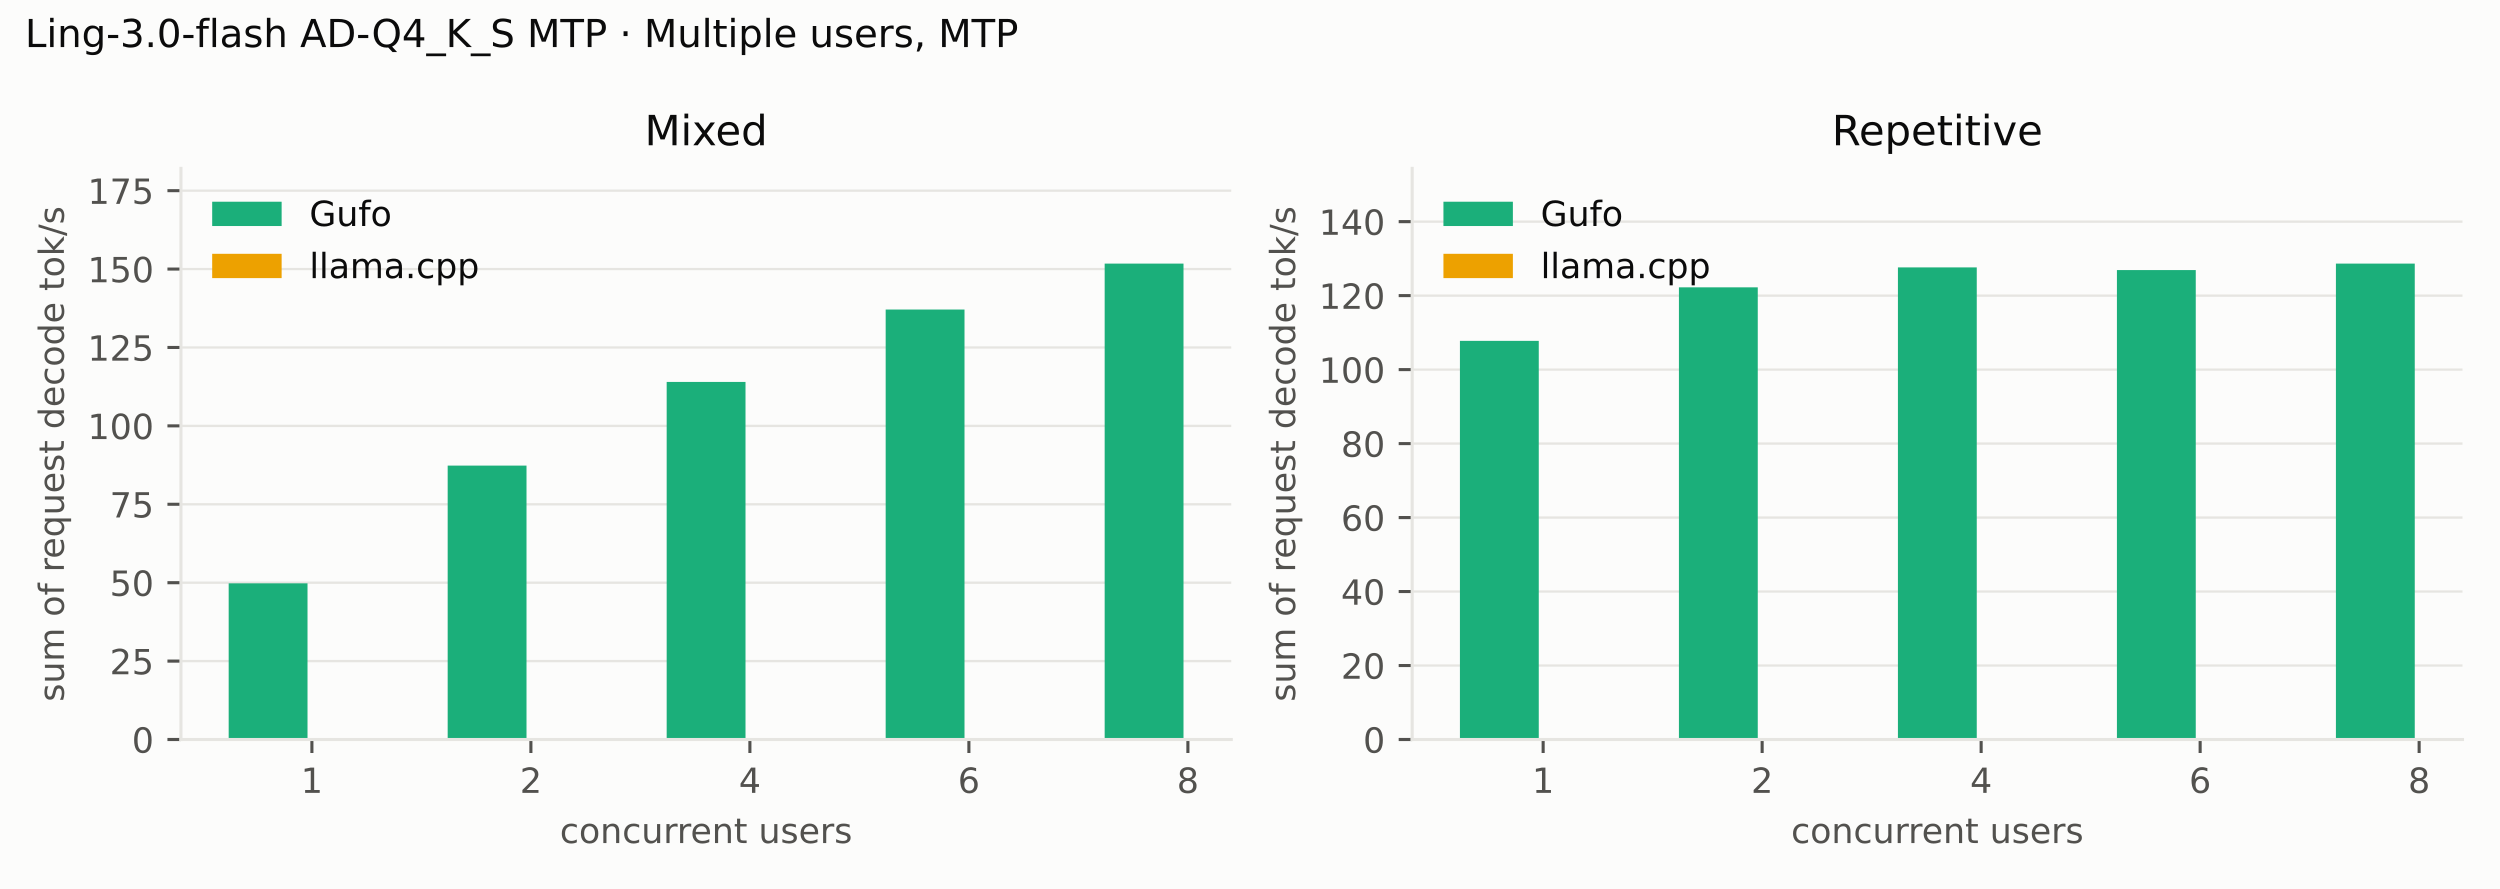
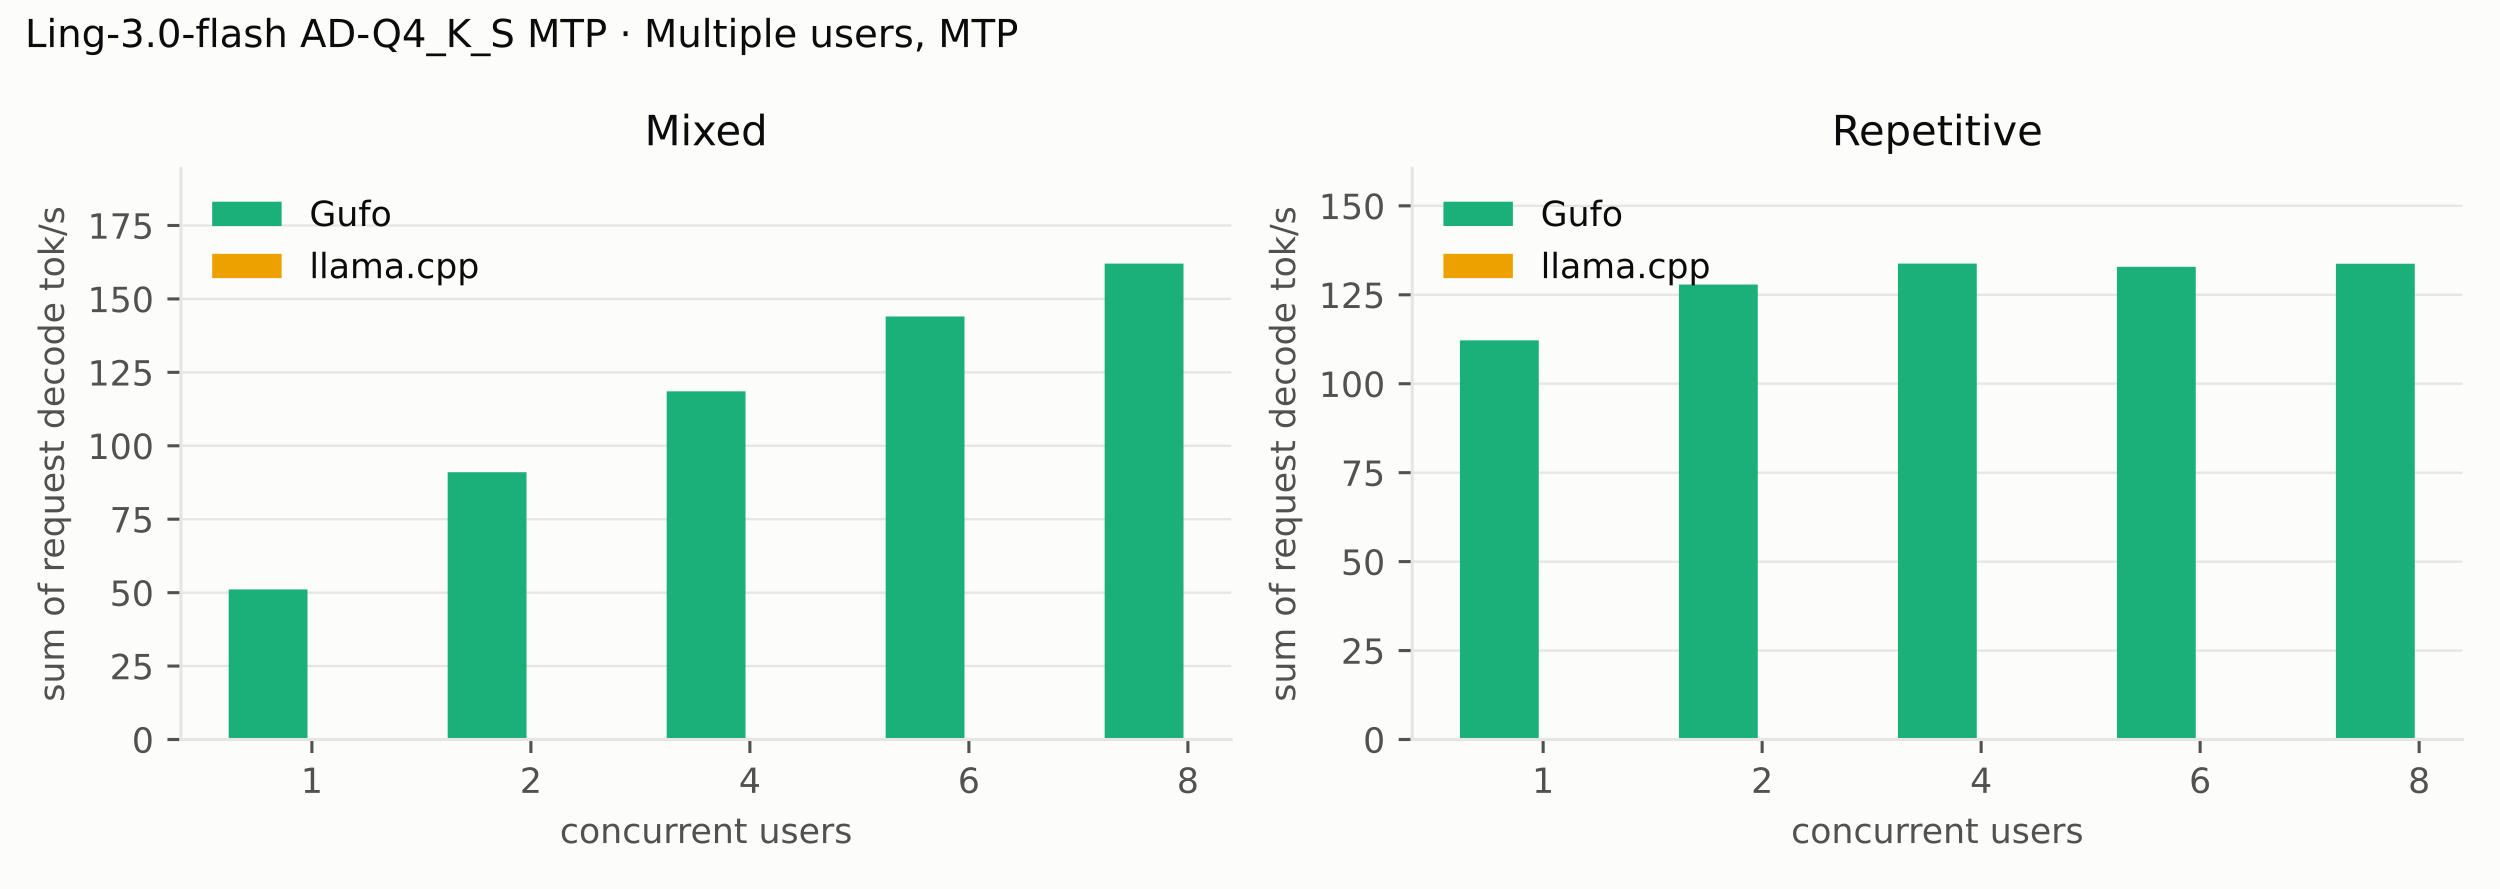
<svg xmlns="http://www.w3.org/2000/svg" xmlns:xlink="http://www.w3.org/1999/xlink" width="648pt" height="230.4pt" viewBox="0 0 648 230.4" version="1.1">
  <defs>
    <style type="text/css">*{stroke-linejoin: round; stroke-linecap: butt}</style>
  </defs>
  <g id="figure_1">
    <g id="patch_1">
      <path d="M 0 230.4 L 648 230.4 L 648 0 L 0 0 z " style="fill: #fcfcfb" />
    </g>
    <g id="axes_1">
      <g id="patch_2">
        <path d="M 46.899 191.68 L 319.14 191.68 L 319.14 43.647 L 46.899 43.647 z " style="fill: #fcfcfb" />
      </g>
      <g id="matplotlib.axis_1">
        <g id="xtick_1">
          <g id="line2d_1">
            <defs>
              <path id="m1ebf051f68" d="M 0 0 L 0 3.5 " style="stroke: #52514e; stroke-width: 0.8" />
            </defs>
            <g>
              <use xlink:href="#m1ebf051f68" x="80.844" y="191.68" style="fill: #52514e; stroke: #52514e; stroke-width: 0.8" />
            </g>
          </g>
          <g id="text_1">
            <text style="font-size: 9px; font-family: 'DejaVu Sans', 'Bitstream Vera Sans', 'Computer Modern Sans Serif', 'Lucida Grande', 'Verdana', 'Geneva', 'Lucid', 'Arial', 'Helvetica', 'Avant Garde', sans-serif; text-anchor: middle; fill: #52514e" x="80.844" y="205.518" transform="rotate(-0 80.84437 205.5179)">1</text>
          </g>
        </g>
        <g id="xtick_2">
          <g id="line2d_2">
            <g>
              <use xlink:href="#m1ebf051f68" x="137.608" y="191.68" style="fill: #52514e; stroke: #52514e; stroke-width: 0.8" />
            </g>
          </g>
          <g id="text_2">
            <text style="font-size: 9px; font-family: 'DejaVu Sans', 'Bitstream Vera Sans', 'Computer Modern Sans Serif', 'Lucida Grande', 'Verdana', 'Geneva', 'Lucid', 'Arial', 'Helvetica', 'Avant Garde', sans-serif; text-anchor: middle; fill: #52514e" x="137.608" y="205.518" transform="rotate(-0 137.6085 205.5179)">2</text>
          </g>
        </g>
        <g id="xtick_3">
          <g id="line2d_3">
            <g>
              <use xlink:href="#m1ebf051f68" x="194.373" y="191.68" style="fill: #52514e; stroke: #52514e; stroke-width: 0.8" />
            </g>
          </g>
          <g id="text_3">
            <text style="font-size: 9px; font-family: 'DejaVu Sans', 'Bitstream Vera Sans', 'Computer Modern Sans Serif', 'Lucida Grande', 'Verdana', 'Geneva', 'Lucid', 'Arial', 'Helvetica', 'Avant Garde', sans-serif; text-anchor: middle; fill: #52514e" x="194.373" y="205.518" transform="rotate(-0 194.3725 205.5179)">4</text>
          </g>
        </g>
        <g id="xtick_4">
          <g id="line2d_4">
            <g>
              <use xlink:href="#m1ebf051f68" x="251.137" y="191.68" style="fill: #52514e; stroke: #52514e; stroke-width: 0.8" />
            </g>
          </g>
          <g id="text_4">
            <text style="font-size: 9px; font-family: 'DejaVu Sans', 'Bitstream Vera Sans', 'Computer Modern Sans Serif', 'Lucida Grande', 'Verdana', 'Geneva', 'Lucid', 'Arial', 'Helvetica', 'Avant Garde', sans-serif; text-anchor: middle; fill: #52514e" x="251.137" y="205.518" transform="rotate(-0 251.1366 205.5179)">6</text>
          </g>
        </g>
        <g id="xtick_5">
          <g id="line2d_5">
            <g>
              <use xlink:href="#m1ebf051f68" x="307.901" y="191.68" style="fill: #52514e; stroke: #52514e; stroke-width: 0.8" />
            </g>
          </g>
          <g id="text_5">
            <text style="font-size: 9px; font-family: 'DejaVu Sans', 'Bitstream Vera Sans', 'Computer Modern Sans Serif', 'Lucida Grande', 'Verdana', 'Geneva', 'Lucid', 'Arial', 'Helvetica', 'Avant Garde', sans-serif; text-anchor: middle; fill: #52514e" x="307.901" y="205.518" transform="rotate(-0 307.9007 205.5179)">8</text>
          </g>
        </g>
        <g id="text_6">
          <text style="font-size: 9px; font-family: 'DejaVu Sans', 'Bitstream Vera Sans', 'Computer Modern Sans Serif', 'Lucida Grande', 'Verdana', 'Geneva', 'Lucid', 'Arial', 'Helvetica', 'Avant Garde', sans-serif; text-anchor: middle; fill: #52514e" x="183.02" y="218.518" transform="rotate(-0 183.0197 218.5179)">concurrent users</text>
        </g>
      </g>
      <g id="matplotlib.axis_2">
        <g id="ytick_1">
          <g id="line2d_6">
            <path d="M 46.899 191.68 L 319.14 191.68 " clip-path="url(#p1bdd1d52e2)" style="fill: none; stroke: #e6e5e1; stroke-width: 0.6; stroke-linecap: square" />
          </g>
          <g id="line2d_7">
            <defs>
              <path id="m680e5b1e24" d="M 0 0 L -3.5 0 " style="stroke: #52514e; stroke-width: 0.8" />
            </defs>
            <g>
              <use xlink:href="#m680e5b1e24" x="46.899" y="191.68" style="fill: #52514e; stroke: #52514e; stroke-width: 0.8" />
            </g>
          </g>
          <g id="text_7">
            <text style="font-size: 9px; font-family: 'DejaVu Sans', 'Bitstream Vera Sans', 'Computer Modern Sans Serif', 'Lucida Grande', 'Verdana', 'Geneva', 'Lucid', 'Arial', 'Helvetica', 'Avant Garde', sans-serif; text-anchor: end; fill: #52514e" x="39.899" y="195.099" transform="rotate(-0 39.89945 195.0989)">0</text>
          </g>
        </g>
        <g id="ytick_2">
          <g id="line2d_8">
-             <path d="M 46.899 171.357 L 319.14 171.357 " clip-path="url(#p1bdd1d52e2)" style="fill: none; stroke: #e6e5e1; stroke-width: 0.6; stroke-linecap: square" />
+             <path d="M 46.899 172.646 L 319.14 172.646 " clip-path="url(#p1bdd1d52e2)" style="fill: none; stroke: #e6e5e1; stroke-width: 0.6; stroke-linecap: square" />
          </g>
          <g id="line2d_9">
            <g>
-               <use xlink:href="#m680e5b1e24" x="46.899" y="171.357" style="fill: #52514e; stroke: #52514e; stroke-width: 0.8" />
+               <use xlink:href="#m680e5b1e24" x="46.899" y="172.646" style="fill: #52514e; stroke: #52514e; stroke-width: 0.8" />
            </g>
          </g>
          <g id="text_8">
-             <text style="font-size: 9px; font-family: 'DejaVu Sans', 'Bitstream Vera Sans', 'Computer Modern Sans Serif', 'Lucida Grande', 'Verdana', 'Geneva', 'Lucid', 'Arial', 'Helvetica', 'Avant Garde', sans-serif; text-anchor: end; fill: #52514e" x="39.899" y="174.776" transform="rotate(-0 39.89945 174.7759)">25</text>
+             <text style="font-size: 9px; font-family: 'DejaVu Sans', 'Bitstream Vera Sans', 'Computer Modern Sans Serif', 'Lucida Grande', 'Verdana', 'Geneva', 'Lucid', 'Arial', 'Helvetica', 'Avant Garde', sans-serif; text-anchor: end; fill: #52514e" x="39.899" y="176.065" transform="rotate(-0 39.89945 176.0653)">25</text>
          </g>
        </g>
        <g id="ytick_3">
          <g id="line2d_10">
-             <path d="M 46.899 151.034 L 319.14 151.034 " clip-path="url(#p1bdd1d52e2)" style="fill: none; stroke: #e6e5e1; stroke-width: 0.6; stroke-linecap: square" />
+             <path d="M 46.899 153.613 L 319.14 153.613 " clip-path="url(#p1bdd1d52e2)" style="fill: none; stroke: #e6e5e1; stroke-width: 0.6; stroke-linecap: square" />
          </g>
          <g id="line2d_11">
            <g>
-               <use xlink:href="#m680e5b1e24" x="46.899" y="151.034" style="fill: #52514e; stroke: #52514e; stroke-width: 0.8" />
+               <use xlink:href="#m680e5b1e24" x="46.899" y="153.613" style="fill: #52514e; stroke: #52514e; stroke-width: 0.8" />
            </g>
          </g>
          <g id="text_9">
-             <text style="font-size: 9px; font-family: 'DejaVu Sans', 'Bitstream Vera Sans', 'Computer Modern Sans Serif', 'Lucida Grande', 'Verdana', 'Geneva', 'Lucid', 'Arial', 'Helvetica', 'Avant Garde', sans-serif; text-anchor: end; fill: #52514e" x="39.899" y="154.453" transform="rotate(-0 39.89945 154.4529)">50</text>
+             <text style="font-size: 9px; font-family: 'DejaVu Sans', 'Bitstream Vera Sans', 'Computer Modern Sans Serif', 'Lucida Grande', 'Verdana', 'Geneva', 'Lucid', 'Arial', 'Helvetica', 'Avant Garde', sans-serif; text-anchor: end; fill: #52514e" x="39.899" y="157.032" transform="rotate(-0 39.89945 157.0317)">50</text>
          </g>
        </g>
        <g id="ytick_4">
          <g id="line2d_12">
-             <path d="M 46.899 130.711 L 319.14 130.711 " clip-path="url(#p1bdd1d52e2)" style="fill: none; stroke: #e6e5e1; stroke-width: 0.6; stroke-linecap: square" />
+             <path d="M 46.899 134.579 L 319.14 134.579 " clip-path="url(#p1bdd1d52e2)" style="fill: none; stroke: #e6e5e1; stroke-width: 0.6; stroke-linecap: square" />
          </g>
          <g id="line2d_13">
            <g>
-               <use xlink:href="#m680e5b1e24" x="46.899" y="130.711" style="fill: #52514e; stroke: #52514e; stroke-width: 0.8" />
+               <use xlink:href="#m680e5b1e24" x="46.899" y="134.579" style="fill: #52514e; stroke: #52514e; stroke-width: 0.8" />
            </g>
          </g>
          <g id="text_10">
-             <text style="font-size: 9px; font-family: 'DejaVu Sans', 'Bitstream Vera Sans', 'Computer Modern Sans Serif', 'Lucida Grande', 'Verdana', 'Geneva', 'Lucid', 'Arial', 'Helvetica', 'Avant Garde', sans-serif; text-anchor: end; fill: #52514e" x="39.899" y="134.13" transform="rotate(-0 39.89945 134.1299)">75</text>
+             <text style="font-size: 9px; font-family: 'DejaVu Sans', 'Bitstream Vera Sans', 'Computer Modern Sans Serif', 'Lucida Grande', 'Verdana', 'Geneva', 'Lucid', 'Arial', 'Helvetica', 'Avant Garde', sans-serif; text-anchor: end; fill: #52514e" x="39.899" y="137.998" transform="rotate(-0 39.89945 137.9981)">75</text>
          </g>
        </g>
        <g id="ytick_5">
          <g id="line2d_14">
-             <path d="M 46.899 110.388 L 319.14 110.388 " clip-path="url(#p1bdd1d52e2)" style="fill: none; stroke: #e6e5e1; stroke-width: 0.6; stroke-linecap: square" />
+             <path d="M 46.899 115.545 L 319.14 115.545 " clip-path="url(#p1bdd1d52e2)" style="fill: none; stroke: #e6e5e1; stroke-width: 0.6; stroke-linecap: square" />
          </g>
          <g id="line2d_15">
            <g>
-               <use xlink:href="#m680e5b1e24" x="46.899" y="110.388" style="fill: #52514e; stroke: #52514e; stroke-width: 0.8" />
+               <use xlink:href="#m680e5b1e24" x="46.899" y="115.545" style="fill: #52514e; stroke: #52514e; stroke-width: 0.8" />
            </g>
          </g>
          <g id="text_11">
-             <text style="font-size: 9px; font-family: 'DejaVu Sans', 'Bitstream Vera Sans', 'Computer Modern Sans Serif', 'Lucida Grande', 'Verdana', 'Geneva', 'Lucid', 'Arial', 'Helvetica', 'Avant Garde', sans-serif; text-anchor: end; fill: #52514e" x="39.899" y="113.807" transform="rotate(-0 39.89945 113.8068)">100</text>
+             <text style="font-size: 9px; font-family: 'DejaVu Sans', 'Bitstream Vera Sans', 'Computer Modern Sans Serif', 'Lucida Grande', 'Verdana', 'Geneva', 'Lucid', 'Arial', 'Helvetica', 'Avant Garde', sans-serif; text-anchor: end; fill: #52514e" x="39.899" y="118.964" transform="rotate(-0 39.89945 118.9644)">100</text>
          </g>
        </g>
        <g id="ytick_6">
          <g id="line2d_16">
-             <path d="M 46.899 90.065 L 319.14 90.065 " clip-path="url(#p1bdd1d52e2)" style="fill: none; stroke: #e6e5e1; stroke-width: 0.6; stroke-linecap: square" />
+             <path d="M 46.899 96.512 L 319.14 96.512 " clip-path="url(#p1bdd1d52e2)" style="fill: none; stroke: #e6e5e1; stroke-width: 0.6; stroke-linecap: square" />
          </g>
          <g id="line2d_17">
            <g>
-               <use xlink:href="#m680e5b1e24" x="46.899" y="90.065" style="fill: #52514e; stroke: #52514e; stroke-width: 0.8" />
+               <use xlink:href="#m680e5b1e24" x="46.899" y="96.512" style="fill: #52514e; stroke: #52514e; stroke-width: 0.8" />
            </g>
          </g>
          <g id="text_12">
-             <text style="font-size: 9px; font-family: 'DejaVu Sans', 'Bitstream Vera Sans', 'Computer Modern Sans Serif', 'Lucida Grande', 'Verdana', 'Geneva', 'Lucid', 'Arial', 'Helvetica', 'Avant Garde', sans-serif; text-anchor: end; fill: #52514e" x="39.899" y="93.484" transform="rotate(-0 39.89945 93.48383)">125</text>
+             <text style="font-size: 9px; font-family: 'DejaVu Sans', 'Bitstream Vera Sans', 'Computer Modern Sans Serif', 'Lucida Grande', 'Verdana', 'Geneva', 'Lucid', 'Arial', 'Helvetica', 'Avant Garde', sans-serif; text-anchor: end; fill: #52514e" x="39.899" y="99.931" transform="rotate(-0 39.89945 99.9308)">125</text>
          </g>
        </g>
        <g id="ytick_7">
          <g id="line2d_18">
-             <path d="M 46.899 69.742 L 319.14 69.742 " clip-path="url(#p1bdd1d52e2)" style="fill: none; stroke: #e6e5e1; stroke-width: 0.6; stroke-linecap: square" />
+             <path d="M 46.899 77.478 L 319.14 77.478 " clip-path="url(#p1bdd1d52e2)" style="fill: none; stroke: #e6e5e1; stroke-width: 0.6; stroke-linecap: square" />
          </g>
          <g id="line2d_19">
            <g>
-               <use xlink:href="#m680e5b1e24" x="46.899" y="69.742" style="fill: #52514e; stroke: #52514e; stroke-width: 0.8" />
+               <use xlink:href="#m680e5b1e24" x="46.899" y="77.478" style="fill: #52514e; stroke: #52514e; stroke-width: 0.8" />
            </g>
          </g>
          <g id="text_13">
-             <text style="font-size: 9px; font-family: 'DejaVu Sans', 'Bitstream Vera Sans', 'Computer Modern Sans Serif', 'Lucida Grande', 'Verdana', 'Geneva', 'Lucid', 'Arial', 'Helvetica', 'Avant Garde', sans-serif; text-anchor: end; fill: #52514e" x="39.899" y="73.161" transform="rotate(-0 39.89945 73.1608)">150</text>
+             <text style="font-size: 9px; font-family: 'DejaVu Sans', 'Bitstream Vera Sans', 'Computer Modern Sans Serif', 'Lucida Grande', 'Verdana', 'Geneva', 'Lucid', 'Arial', 'Helvetica', 'Avant Garde', sans-serif; text-anchor: end; fill: #52514e" x="39.899" y="80.897" transform="rotate(-0 39.89945 80.89717)">150</text>
          </g>
        </g>
        <g id="ytick_8">
          <g id="line2d_20">
-             <path d="M 46.899 49.419 L 319.14 49.419 " clip-path="url(#p1bdd1d52e2)" style="fill: none; stroke: #e6e5e1; stroke-width: 0.6; stroke-linecap: square" />
+             <path d="M 46.899 58.445 L 319.14 58.445 " clip-path="url(#p1bdd1d52e2)" style="fill: none; stroke: #e6e5e1; stroke-width: 0.6; stroke-linecap: square" />
          </g>
          <g id="line2d_21">
            <g>
-               <use xlink:href="#m680e5b1e24" x="46.899" y="49.419" style="fill: #52514e; stroke: #52514e; stroke-width: 0.8" />
+               <use xlink:href="#m680e5b1e24" x="46.899" y="58.445" style="fill: #52514e; stroke: #52514e; stroke-width: 0.8" />
            </g>
          </g>
          <g id="text_14">
-             <text style="font-size: 9px; font-family: 'DejaVu Sans', 'Bitstream Vera Sans', 'Computer Modern Sans Serif', 'Lucida Grande', 'Verdana', 'Geneva', 'Lucid', 'Arial', 'Helvetica', 'Avant Garde', sans-serif; text-anchor: end; fill: #52514e" x="39.899" y="52.838" transform="rotate(-0 39.89945 52.83778)">175</text>
+             <text style="font-size: 9px; font-family: 'DejaVu Sans', 'Bitstream Vera Sans', 'Computer Modern Sans Serif', 'Lucida Grande', 'Verdana', 'Geneva', 'Lucid', 'Arial', 'Helvetica', 'Avant Garde', sans-serif; text-anchor: end; fill: #52514e" x="39.899" y="61.864" transform="rotate(-0 39.89945 61.86354)">175</text>
          </g>
        </g>
        <g id="text_15">
          <text style="font-size: 9px; font-family: 'DejaVu Sans', 'Bitstream Vera Sans', 'Computer Modern Sans Serif', 'Lucida Grande', 'Verdana', 'Geneva', 'Lucid', 'Arial', 'Helvetica', 'Avant Garde', sans-serif; text-anchor: middle; fill: #52514e" x="16.559" y="117.664" transform="rotate(-90 16.55859 117.6635)">sum of request decode tok/s</text>
        </g>
      </g>
      <g id="patch_3">
-         <path d="M 59.274 191.68 L 79.709 191.68 L 79.709 151.197 L 59.274 151.197 z " clip-path="url(#p1bdd1d52e2)" style="fill: #1baf7a" />
+         <path d="M 59.274 191.68 L 79.709 191.68 L 79.709 152.775 L 59.274 152.775 z " clip-path="url(#p1bdd1d52e2)" style="fill: #1baf7a" />
      </g>
      <g id="patch_4">
-         <path d="M 116.038 191.68 L 136.473 191.68 L 136.473 120.679 L 116.038 120.679 z " clip-path="url(#p1bdd1d52e2)" style="fill: #1baf7a" />
+         <path d="M 116.038 191.68 L 136.473 191.68 L 136.473 122.39 L 116.038 122.39 z " clip-path="url(#p1bdd1d52e2)" style="fill: #1baf7a" />
      </g>
      <g id="patch_5">
-         <path d="M 172.802 191.68 L 193.237 191.68 L 193.237 98.999 L 172.802 98.999 z " clip-path="url(#p1bdd1d52e2)" style="fill: #1baf7a" />
+         <path d="M 172.802 191.68 L 193.237 191.68 L 193.237 101.438 L 172.802 101.438 z " clip-path="url(#p1bdd1d52e2)" style="fill: #1baf7a" />
      </g>
      <g id="patch_6">
-         <path d="M 229.566 191.68 L 250.001 191.68 L 250.001 80.237 L 229.566 80.237 z " clip-path="url(#p1bdd1d52e2)" style="fill: #1baf7a" />
+         <path d="M 229.566 191.68 L 250.001 191.68 L 250.001 82.023 L 229.566 82.023 z " clip-path="url(#p1bdd1d52e2)" style="fill: #1baf7a" />
      </g>
      <g id="patch_7">
        <path d="M 286.33 191.68 L 306.765 191.68 L 306.765 68.319 L 286.33 68.319 z " clip-path="url(#p1bdd1d52e2)" style="fill: #1baf7a" />
      </g>
      <g id="patch_8">
        <path d="M 0 0 z " clip-path="url(#p1bdd1d52e2)" style="fill: #eda100" />
      </g>
      <g id="patch_9">
        <path d="M 0 0 z " clip-path="url(#p1bdd1d52e2)" style="fill: #eda100" />
      </g>
      <g id="patch_10">
        <path d="M 0 0 z " clip-path="url(#p1bdd1d52e2)" style="fill: #eda100" />
      </g>
      <g id="patch_11">
        <path d="M 0 0 z " clip-path="url(#p1bdd1d52e2)" style="fill: #eda100" />
      </g>
      <g id="patch_12">
        <path d="M 0 0 z " clip-path="url(#p1bdd1d52e2)" style="fill: #eda100" />
      </g>
      <g id="patch_13">
        <path d="M 46.899 191.68 L 46.899 43.647 " style="fill: none; stroke: #e6e5e1; stroke-width: 0.8; stroke-linejoin: miter; stroke-linecap: square" />
      </g>
      <g id="patch_14">
        <path d="M 46.899 191.68 L 319.14 191.68 " style="fill: none; stroke: #e6e5e1; stroke-width: 0.8; stroke-linejoin: miter; stroke-linecap: square" />
      </g>
      <g id="text_16">
        <text style="font-size: 10.8px; font-family: 'DejaVu Sans', 'Bitstream Vera Sans', 'Computer Modern Sans Serif', 'Lucida Grande', 'Verdana', 'Geneva', 'Lucid', 'Arial', 'Helvetica', 'Avant Garde', sans-serif; text-anchor: middle; fill: #0b0b0b" x="183.02" y="37.647" transform="rotate(-0 183.0197 37.64709)">Mixed</text>
      </g>
      <g id="legend_1">
        <g id="patch_15">
          <path d="M 54.999 58.586 L 72.999 58.586 L 72.999 52.286 L 54.999 52.286 z " style="fill: #1baf7a" />
        </g>
        <g id="text_17">
          <text style="font-size: 9px; font-family: 'DejaVu Sans', 'Bitstream Vera Sans', 'Computer Modern Sans Serif', 'Lucida Grande', 'Verdana', 'Geneva', 'Lucid', 'Arial', 'Helvetica', 'Avant Garde', sans-serif; text-anchor: start; fill: #0b0b0b" x="80.199" y="58.586" transform="rotate(-0 80.19945 58.58569)">Gufo</text>
        </g>
        <g id="patch_16">
          <path d="M 54.999 72.086 L 72.999 72.086 L 72.999 65.786 L 54.999 65.786 z " style="fill: #eda100" />
        </g>
        <g id="text_18">
          <text style="font-size: 9px; font-family: 'DejaVu Sans', 'Bitstream Vera Sans', 'Computer Modern Sans Serif', 'Lucida Grande', 'Verdana', 'Geneva', 'Lucid', 'Arial', 'Helvetica', 'Avant Garde', sans-serif; text-anchor: start; fill: #0b0b0b" x="80.199" y="72.086" transform="rotate(-0 80.19945 72.08639)">llama.cpp</text>
        </g>
      </g>
    </g>
    <g id="axes_2">
      <g id="patch_17">
        <path d="M 366.039 191.68 L 638.28 191.68 L 638.28 43.647 L 366.039 43.647 z " style="fill: #fcfcfb" />
      </g>
      <g id="matplotlib.axis_3">
        <g id="xtick_6">
          <g id="line2d_22">
            <g>
              <use xlink:href="#m1ebf051f68" x="399.984" y="191.68" style="fill: #52514e; stroke: #52514e; stroke-width: 0.8" />
            </g>
          </g>
          <g id="text_19">
            <text style="font-size: 9px; font-family: 'DejaVu Sans', 'Bitstream Vera Sans', 'Computer Modern Sans Serif', 'Lucida Grande', 'Verdana', 'Geneva', 'Lucid', 'Arial', 'Helvetica', 'Avant Garde', sans-serif; text-anchor: middle; fill: #52514e" x="399.984" y="205.518" transform="rotate(-0 399.9844 205.5179)">1</text>
          </g>
        </g>
        <g id="xtick_7">
          <g id="line2d_23">
            <g>
              <use xlink:href="#m1ebf051f68" x="456.748" y="191.68" style="fill: #52514e; stroke: #52514e; stroke-width: 0.8" />
            </g>
          </g>
          <g id="text_20">
            <text style="font-size: 9px; font-family: 'DejaVu Sans', 'Bitstream Vera Sans', 'Computer Modern Sans Serif', 'Lucida Grande', 'Verdana', 'Geneva', 'Lucid', 'Arial', 'Helvetica', 'Avant Garde', sans-serif; text-anchor: middle; fill: #52514e" x="456.748" y="205.518" transform="rotate(-0 456.7485 205.5179)">2</text>
          </g>
        </g>
        <g id="xtick_8">
          <g id="line2d_24">
            <g>
              <use xlink:href="#m1ebf051f68" x="513.513" y="191.68" style="fill: #52514e; stroke: #52514e; stroke-width: 0.8" />
            </g>
          </g>
          <g id="text_21">
            <text style="font-size: 9px; font-family: 'DejaVu Sans', 'Bitstream Vera Sans', 'Computer Modern Sans Serif', 'Lucida Grande', 'Verdana', 'Geneva', 'Lucid', 'Arial', 'Helvetica', 'Avant Garde', sans-serif; text-anchor: middle; fill: #52514e" x="513.513" y="205.518" transform="rotate(-0 513.5125 205.5179)">4</text>
          </g>
        </g>
        <g id="xtick_9">
          <g id="line2d_25">
            <g>
              <use xlink:href="#m1ebf051f68" x="570.277" y="191.68" style="fill: #52514e; stroke: #52514e; stroke-width: 0.8" />
            </g>
          </g>
          <g id="text_22">
            <text style="font-size: 9px; font-family: 'DejaVu Sans', 'Bitstream Vera Sans', 'Computer Modern Sans Serif', 'Lucida Grande', 'Verdana', 'Geneva', 'Lucid', 'Arial', 'Helvetica', 'Avant Garde', sans-serif; text-anchor: middle; fill: #52514e" x="570.277" y="205.518" transform="rotate(-0 570.2766 205.5179)">6</text>
          </g>
        </g>
        <g id="xtick_10">
          <g id="line2d_26">
            <g>
              <use xlink:href="#m1ebf051f68" x="627.041" y="191.68" style="fill: #52514e; stroke: #52514e; stroke-width: 0.8" />
            </g>
          </g>
          <g id="text_23">
            <text style="font-size: 9px; font-family: 'DejaVu Sans', 'Bitstream Vera Sans', 'Computer Modern Sans Serif', 'Lucida Grande', 'Verdana', 'Geneva', 'Lucid', 'Arial', 'Helvetica', 'Avant Garde', sans-serif; text-anchor: middle; fill: #52514e" x="627.041" y="205.518" transform="rotate(-0 627.0407 205.5179)">8</text>
          </g>
        </g>
        <g id="text_24">
          <text style="font-size: 9px; font-family: 'DejaVu Sans', 'Bitstream Vera Sans', 'Computer Modern Sans Serif', 'Lucida Grande', 'Verdana', 'Geneva', 'Lucid', 'Arial', 'Helvetica', 'Avant Garde', sans-serif; text-anchor: middle; fill: #52514e" x="502.16" y="218.518" transform="rotate(-0 502.1597 218.5179)">concurrent users</text>
        </g>
      </g>
      <g id="matplotlib.axis_4">
        <g id="ytick_9">
          <g id="line2d_27">
            <path d="M 366.039 191.68 L 638.28 191.68 " clip-path="url(#pbed3e39741)" style="fill: none; stroke: #e6e5e1; stroke-width: 0.6; stroke-linecap: square" />
          </g>
          <g id="line2d_28">
            <g>
              <use xlink:href="#m680e5b1e24" x="366.039" y="191.68" style="fill: #52514e; stroke: #52514e; stroke-width: 0.8" />
            </g>
          </g>
          <g id="text_25">
            <text style="font-size: 9px; font-family: 'DejaVu Sans', 'Bitstream Vera Sans', 'Computer Modern Sans Serif', 'Lucida Grande', 'Verdana', 'Geneva', 'Lucid', 'Arial', 'Helvetica', 'Avant Garde', sans-serif; text-anchor: end; fill: #52514e" x="359.039" y="195.099" transform="rotate(-0 359.0395 195.0989)">0</text>
          </g>
        </g>
        <g id="ytick_10">
          <g id="line2d_29">
-             <path d="M 366.039 172.504 L 638.28 172.504 " clip-path="url(#pbed3e39741)" style="fill: none; stroke: #e6e5e1; stroke-width: 0.6; stroke-linecap: square" />
+             <path d="M 366.039 168.625 L 638.28 168.625 " clip-path="url(#pbed3e39741)" style="fill: none; stroke: #e6e5e1; stroke-width: 0.6; stroke-linecap: square" />
          </g>
          <g id="line2d_30">
            <g>
-               <use xlink:href="#m680e5b1e24" x="366.039" y="172.504" style="fill: #52514e; stroke: #52514e; stroke-width: 0.8" />
+               <use xlink:href="#m680e5b1e24" x="366.039" y="168.625" style="fill: #52514e; stroke: #52514e; stroke-width: 0.8" />
            </g>
          </g>
          <g id="text_26">
-             <text style="font-size: 9px; font-family: 'DejaVu Sans', 'Bitstream Vera Sans', 'Computer Modern Sans Serif', 'Lucida Grande', 'Verdana', 'Geneva', 'Lucid', 'Arial', 'Helvetica', 'Avant Garde', sans-serif; text-anchor: end; fill: #52514e" x="359.039" y="175.923" transform="rotate(-0 359.0395 175.9227)">20</text>
+             <text style="font-size: 9px; font-family: 'DejaVu Sans', 'Bitstream Vera Sans', 'Computer Modern Sans Serif', 'Lucida Grande', 'Verdana', 'Geneva', 'Lucid', 'Arial', 'Helvetica', 'Avant Garde', sans-serif; text-anchor: end; fill: #52514e" x="359.039" y="172.044" transform="rotate(-0 359.0395 172.0443)">25</text>
          </g>
        </g>
        <g id="ytick_11">
          <g id="line2d_31">
-             <path d="M 366.039 153.328 L 638.28 153.328 " clip-path="url(#pbed3e39741)" style="fill: none; stroke: #e6e5e1; stroke-width: 0.6; stroke-linecap: square" />
+             <path d="M 366.039 145.571 L 638.28 145.571 " clip-path="url(#pbed3e39741)" style="fill: none; stroke: #e6e5e1; stroke-width: 0.6; stroke-linecap: square" />
          </g>
          <g id="line2d_32">
            <g>
-               <use xlink:href="#m680e5b1e24" x="366.039" y="153.328" style="fill: #52514e; stroke: #52514e; stroke-width: 0.8" />
+               <use xlink:href="#m680e5b1e24" x="366.039" y="145.571" style="fill: #52514e; stroke: #52514e; stroke-width: 0.8" />
            </g>
          </g>
          <g id="text_27">
-             <text style="font-size: 9px; font-family: 'DejaVu Sans', 'Bitstream Vera Sans', 'Computer Modern Sans Serif', 'Lucida Grande', 'Verdana', 'Geneva', 'Lucid', 'Arial', 'Helvetica', 'Avant Garde', sans-serif; text-anchor: end; fill: #52514e" x="359.039" y="156.746" transform="rotate(-0 359.0395 156.7465)">40</text>
+             <text style="font-size: 9px; font-family: 'DejaVu Sans', 'Bitstream Vera Sans', 'Computer Modern Sans Serif', 'Lucida Grande', 'Verdana', 'Geneva', 'Lucid', 'Arial', 'Helvetica', 'Avant Garde', sans-serif; text-anchor: end; fill: #52514e" x="359.039" y="148.99" transform="rotate(-0 359.0395 148.9897)">50</text>
          </g>
        </g>
        <g id="ytick_12">
          <g id="line2d_33">
-             <path d="M 366.039 134.151 L 638.28 134.151 " clip-path="url(#pbed3e39741)" style="fill: none; stroke: #e6e5e1; stroke-width: 0.6; stroke-linecap: square" />
+             <path d="M 366.039 122.516 L 638.28 122.516 " clip-path="url(#pbed3e39741)" style="fill: none; stroke: #e6e5e1; stroke-width: 0.6; stroke-linecap: square" />
          </g>
          <g id="line2d_34">
            <g>
-               <use xlink:href="#m680e5b1e24" x="366.039" y="134.151" style="fill: #52514e; stroke: #52514e; stroke-width: 0.8" />
+               <use xlink:href="#m680e5b1e24" x="366.039" y="122.516" style="fill: #52514e; stroke: #52514e; stroke-width: 0.8" />
            </g>
          </g>
          <g id="text_28">
-             <text style="font-size: 9px; font-family: 'DejaVu Sans', 'Bitstream Vera Sans', 'Computer Modern Sans Serif', 'Lucida Grande', 'Verdana', 'Geneva', 'Lucid', 'Arial', 'Helvetica', 'Avant Garde', sans-serif; text-anchor: end; fill: #52514e" x="359.039" y="137.57" transform="rotate(-0 359.0395 137.5702)">60</text>
+             <text style="font-size: 9px; font-family: 'DejaVu Sans', 'Bitstream Vera Sans', 'Computer Modern Sans Serif', 'Lucida Grande', 'Verdana', 'Geneva', 'Lucid', 'Arial', 'Helvetica', 'Avant Garde', sans-serif; text-anchor: end; fill: #52514e" x="359.039" y="125.935" transform="rotate(-0 359.0395 125.935)">75</text>
          </g>
        </g>
        <g id="ytick_13">
          <g id="line2d_35">
-             <path d="M 366.039 114.975 L 638.28 114.975 " clip-path="url(#pbed3e39741)" style="fill: none; stroke: #e6e5e1; stroke-width: 0.6; stroke-linecap: square" />
+             <path d="M 366.039 99.461 L 638.28 99.461 " clip-path="url(#pbed3e39741)" style="fill: none; stroke: #e6e5e1; stroke-width: 0.6; stroke-linecap: square" />
          </g>
          <g id="line2d_36">
            <g>
-               <use xlink:href="#m680e5b1e24" x="366.039" y="114.975" style="fill: #52514e; stroke: #52514e; stroke-width: 0.8" />
+               <use xlink:href="#m680e5b1e24" x="366.039" y="99.461" style="fill: #52514e; stroke: #52514e; stroke-width: 0.8" />
            </g>
          </g>
          <g id="text_29">
-             <text style="font-size: 9px; font-family: 'DejaVu Sans', 'Bitstream Vera Sans', 'Computer Modern Sans Serif', 'Lucida Grande', 'Verdana', 'Geneva', 'Lucid', 'Arial', 'Helvetica', 'Avant Garde', sans-serif; text-anchor: end; fill: #52514e" x="359.039" y="118.394" transform="rotate(-0 359.0395 118.394)">80</text>
+             <text style="font-size: 9px; font-family: 'DejaVu Sans', 'Bitstream Vera Sans', 'Computer Modern Sans Serif', 'Lucida Grande', 'Verdana', 'Geneva', 'Lucid', 'Arial', 'Helvetica', 'Avant Garde', sans-serif; text-anchor: end; fill: #52514e" x="359.039" y="102.88" transform="rotate(-0 359.0395 102.8804)">100</text>
          </g>
        </g>
        <g id="ytick_14">
          <g id="line2d_37">
-             <path d="M 366.039 95.799 L 638.28 95.799 " clip-path="url(#pbed3e39741)" style="fill: none; stroke: #e6e5e1; stroke-width: 0.6; stroke-linecap: square" />
+             <path d="M 366.039 76.407 L 638.28 76.407 " clip-path="url(#pbed3e39741)" style="fill: none; stroke: #e6e5e1; stroke-width: 0.6; stroke-linecap: square" />
          </g>
          <g id="line2d_38">
            <g>
-               <use xlink:href="#m680e5b1e24" x="366.039" y="95.799" style="fill: #52514e; stroke: #52514e; stroke-width: 0.8" />
+               <use xlink:href="#m680e5b1e24" x="366.039" y="76.407" style="fill: #52514e; stroke: #52514e; stroke-width: 0.8" />
            </g>
          </g>
          <g id="text_30">
-             <text style="font-size: 9px; font-family: 'DejaVu Sans', 'Bitstream Vera Sans', 'Computer Modern Sans Serif', 'Lucida Grande', 'Verdana', 'Geneva', 'Lucid', 'Arial', 'Helvetica', 'Avant Garde', sans-serif; text-anchor: end; fill: #52514e" x="359.039" y="99.218" transform="rotate(-0 359.0395 99.21774)">100</text>
+             <text style="font-size: 9px; font-family: 'DejaVu Sans', 'Bitstream Vera Sans', 'Computer Modern Sans Serif', 'Lucida Grande', 'Verdana', 'Geneva', 'Lucid', 'Arial', 'Helvetica', 'Avant Garde', sans-serif; text-anchor: end; fill: #52514e" x="359.039" y="79.826" transform="rotate(-0 359.0395 79.82576)">125</text>
          </g>
        </g>
        <g id="ytick_15">
          <g id="line2d_39">
-             <path d="M 366.039 76.623 L 638.28 76.623 " clip-path="url(#pbed3e39741)" style="fill: none; stroke: #e6e5e1; stroke-width: 0.6; stroke-linecap: square" />
+             <path d="M 366.039 53.352 L 638.28 53.352 " clip-path="url(#pbed3e39741)" style="fill: none; stroke: #e6e5e1; stroke-width: 0.6; stroke-linecap: square" />
          </g>
          <g id="line2d_40">
            <g>
-               <use xlink:href="#m680e5b1e24" x="366.039" y="76.623" style="fill: #52514e; stroke: #52514e; stroke-width: 0.8" />
+               <use xlink:href="#m680e5b1e24" x="366.039" y="53.352" style="fill: #52514e; stroke: #52514e; stroke-width: 0.8" />
            </g>
          </g>
          <g id="text_31">
-             <text style="font-size: 9px; font-family: 'DejaVu Sans', 'Bitstream Vera Sans', 'Computer Modern Sans Serif', 'Lucida Grande', 'Verdana', 'Geneva', 'Lucid', 'Arial', 'Helvetica', 'Avant Garde', sans-serif; text-anchor: end; fill: #52514e" x="359.039" y="80.042" transform="rotate(-0 359.0395 80.0415)">120</text>
-           </g>
-         </g>
-         <g id="ytick_16">
-           <g id="line2d_41">
-             <path d="M 366.039 57.446 L 638.28 57.446 " clip-path="url(#pbed3e39741)" style="fill: none; stroke: #e6e5e1; stroke-width: 0.6; stroke-linecap: square" />
-           </g>
-           <g id="line2d_42">
-             <g>
-               <use xlink:href="#m680e5b1e24" x="366.039" y="57.446" style="fill: #52514e; stroke: #52514e; stroke-width: 0.8" />
-             </g>
-           </g>
-           <g id="text_32">
-             <text style="font-size: 9px; font-family: 'DejaVu Sans', 'Bitstream Vera Sans', 'Computer Modern Sans Serif', 'Lucida Grande', 'Verdana', 'Geneva', 'Lucid', 'Arial', 'Helvetica', 'Avant Garde', sans-serif; text-anchor: end; fill: #52514e" x="359.039" y="60.865" transform="rotate(-0 359.0395 60.86526)">140</text>
-           </g>
-         </g>
-         <g id="text_33">
+             <text style="font-size: 9px; font-family: 'DejaVu Sans', 'Bitstream Vera Sans', 'Computer Modern Sans Serif', 'Lucida Grande', 'Verdana', 'Geneva', 'Lucid', 'Arial', 'Helvetica', 'Avant Garde', sans-serif; text-anchor: end; fill: #52514e" x="359.039" y="56.771" transform="rotate(-0 359.0395 56.77112)">150</text>
+           </g>
+         </g>
+         <g id="text_32">
          <text style="font-size: 9px; font-family: 'DejaVu Sans', 'Bitstream Vera Sans', 'Computer Modern Sans Serif', 'Lucida Grande', 'Verdana', 'Geneva', 'Lucid', 'Arial', 'Helvetica', 'Avant Garde', sans-serif; text-anchor: middle; fill: #52514e" x="335.699" y="117.664" transform="rotate(-90 335.6986 117.6635)">sum of request decode tok/s</text>
        </g>
      </g>
      <g id="patch_18">
-         <path d="M 378.414 191.68 L 398.849 191.68 L 398.849 88.349 L 378.414 88.349 z " clip-path="url(#pbed3e39741)" style="fill: #1baf7a" />
+         <path d="M 378.414 191.68 L 398.849 191.68 L 398.849 88.22 L 378.414 88.22 z " clip-path="url(#pbed3e39741)" style="fill: #1baf7a" />
      </g>
      <g id="patch_19">
-         <path d="M 435.178 191.68 L 455.613 191.68 L 455.613 74.484 L 435.178 74.484 z " clip-path="url(#pbed3e39741)" style="fill: #1baf7a" />
+         <path d="M 435.178 191.68 L 455.613 191.68 L 455.613 73.751 L 435.178 73.751 z " clip-path="url(#pbed3e39741)" style="fill: #1baf7a" />
      </g>
      <g id="patch_20">
-         <path d="M 491.942 191.68 L 512.377 191.68 L 512.377 69.316 L 491.942 69.316 z " clip-path="url(#pbed3e39741)" style="fill: #1baf7a" />
+         <path d="M 491.942 191.68 L 512.377 191.68 L 512.377 68.319 L 491.942 68.319 z " clip-path="url(#pbed3e39741)" style="fill: #1baf7a" />
      </g>
      <g id="patch_21">
-         <path d="M 548.706 191.68 L 569.141 191.68 L 569.141 70.007 L 548.706 70.007 z " clip-path="url(#pbed3e39741)" style="fill: #1baf7a" />
+         <path d="M 548.706 191.68 L 569.141 191.68 L 569.141 69.149 L 548.706 69.149 z " clip-path="url(#pbed3e39741)" style="fill: #1baf7a" />
      </g>
      <g id="patch_22">
-         <path d="M 605.47 191.68 L 625.905 191.68 L 625.905 68.319 L 605.47 68.319 z " clip-path="url(#pbed3e39741)" style="fill: #1baf7a" />
+         <path d="M 605.47 191.68 L 625.905 191.68 L 625.905 68.356 L 605.47 68.356 z " clip-path="url(#pbed3e39741)" style="fill: #1baf7a" />
      </g>
      <g id="patch_23">
        <path d="M 0 0 z " clip-path="url(#pbed3e39741)" style="fill: #eda100" />
      </g>
      <g id="patch_24">
        <path d="M 0 0 z " clip-path="url(#pbed3e39741)" style="fill: #eda100" />
      </g>
      <g id="patch_25">
        <path d="M 0 0 z " clip-path="url(#pbed3e39741)" style="fill: #eda100" />
      </g>
      <g id="patch_26">
        <path d="M 0 0 z " clip-path="url(#pbed3e39741)" style="fill: #eda100" />
      </g>
      <g id="patch_27">
        <path d="M 0 0 z " clip-path="url(#pbed3e39741)" style="fill: #eda100" />
      </g>
      <g id="patch_28">
        <path d="M 366.039 191.68 L 366.039 43.647 " style="fill: none; stroke: #e6e5e1; stroke-width: 0.8; stroke-linejoin: miter; stroke-linecap: square" />
      </g>
      <g id="patch_29">
        <path d="M 366.039 191.68 L 638.28 191.68 " style="fill: none; stroke: #e6e5e1; stroke-width: 0.8; stroke-linejoin: miter; stroke-linecap: square" />
      </g>
-       <g id="text_34">
+       <g id="text_33">
        <text style="font-size: 10.8px; font-family: 'DejaVu Sans', 'Bitstream Vera Sans', 'Computer Modern Sans Serif', 'Lucida Grande', 'Verdana', 'Geneva', 'Lucid', 'Arial', 'Helvetica', 'Avant Garde', sans-serif; text-anchor: middle; fill: #0b0b0b" x="502.16" y="37.647" transform="rotate(-0 502.1597 37.64709)">Repetitive</text>
      </g>
      <g id="legend_2">
        <g id="patch_30">
          <path d="M 374.139 58.586 L 392.139 58.586 L 392.139 52.286 L 374.139 52.286 z " style="fill: #1baf7a" />
        </g>
-         <g id="text_35">
+         <g id="text_34">
          <text style="font-size: 9px; font-family: 'DejaVu Sans', 'Bitstream Vera Sans', 'Computer Modern Sans Serif', 'Lucida Grande', 'Verdana', 'Geneva', 'Lucid', 'Arial', 'Helvetica', 'Avant Garde', sans-serif; text-anchor: start; fill: #0b0b0b" x="399.339" y="58.586" transform="rotate(-0 399.3395 58.58569)">Gufo</text>
        </g>
        <g id="patch_31">
          <path d="M 374.139 72.086 L 392.139 72.086 L 392.139 65.786 L 374.139 65.786 z " style="fill: #eda100" />
        </g>
-         <g id="text_36">
+         <g id="text_35">
          <text style="font-size: 9px; font-family: 'DejaVu Sans', 'Bitstream Vera Sans', 'Computer Modern Sans Serif', 'Lucida Grande', 'Verdana', 'Geneva', 'Lucid', 'Arial', 'Helvetica', 'Avant Garde', sans-serif; text-anchor: start; fill: #0b0b0b" x="399.339" y="72.086" transform="rotate(-0 399.3395 72.08639)">llama.cpp</text>
        </g>
      </g>
    </g>
-     <g id="text_37">
+     <g id="text_36">
      <text style="font-size: 10px; font-family: 'DejaVu Sans', 'Bitstream Vera Sans', 'Computer Modern Sans Serif', 'Lucida Grande', 'Verdana', 'Geneva', 'Lucid', 'Arial', 'Helvetica', 'Avant Garde', sans-serif; text-anchor: start; fill: #0b0b0b" x="6.48" y="12.206" transform="rotate(-0 6.48 12.20644)">Ling-3.0-flash AD-Q4_K_S MTP · Multiple users, MTP</text>
    </g>
  </g>
  <defs>
    <clipPath id="p1bdd1d52e2">
      <rect x="46.899" y="43.647" width="272.241" height="148.033" />
    </clipPath>
    <clipPath id="pbed3e39741">
      <rect x="366.039" y="43.647" width="272.241" height="148.033" />
    </clipPath>
  </defs>
</svg>
